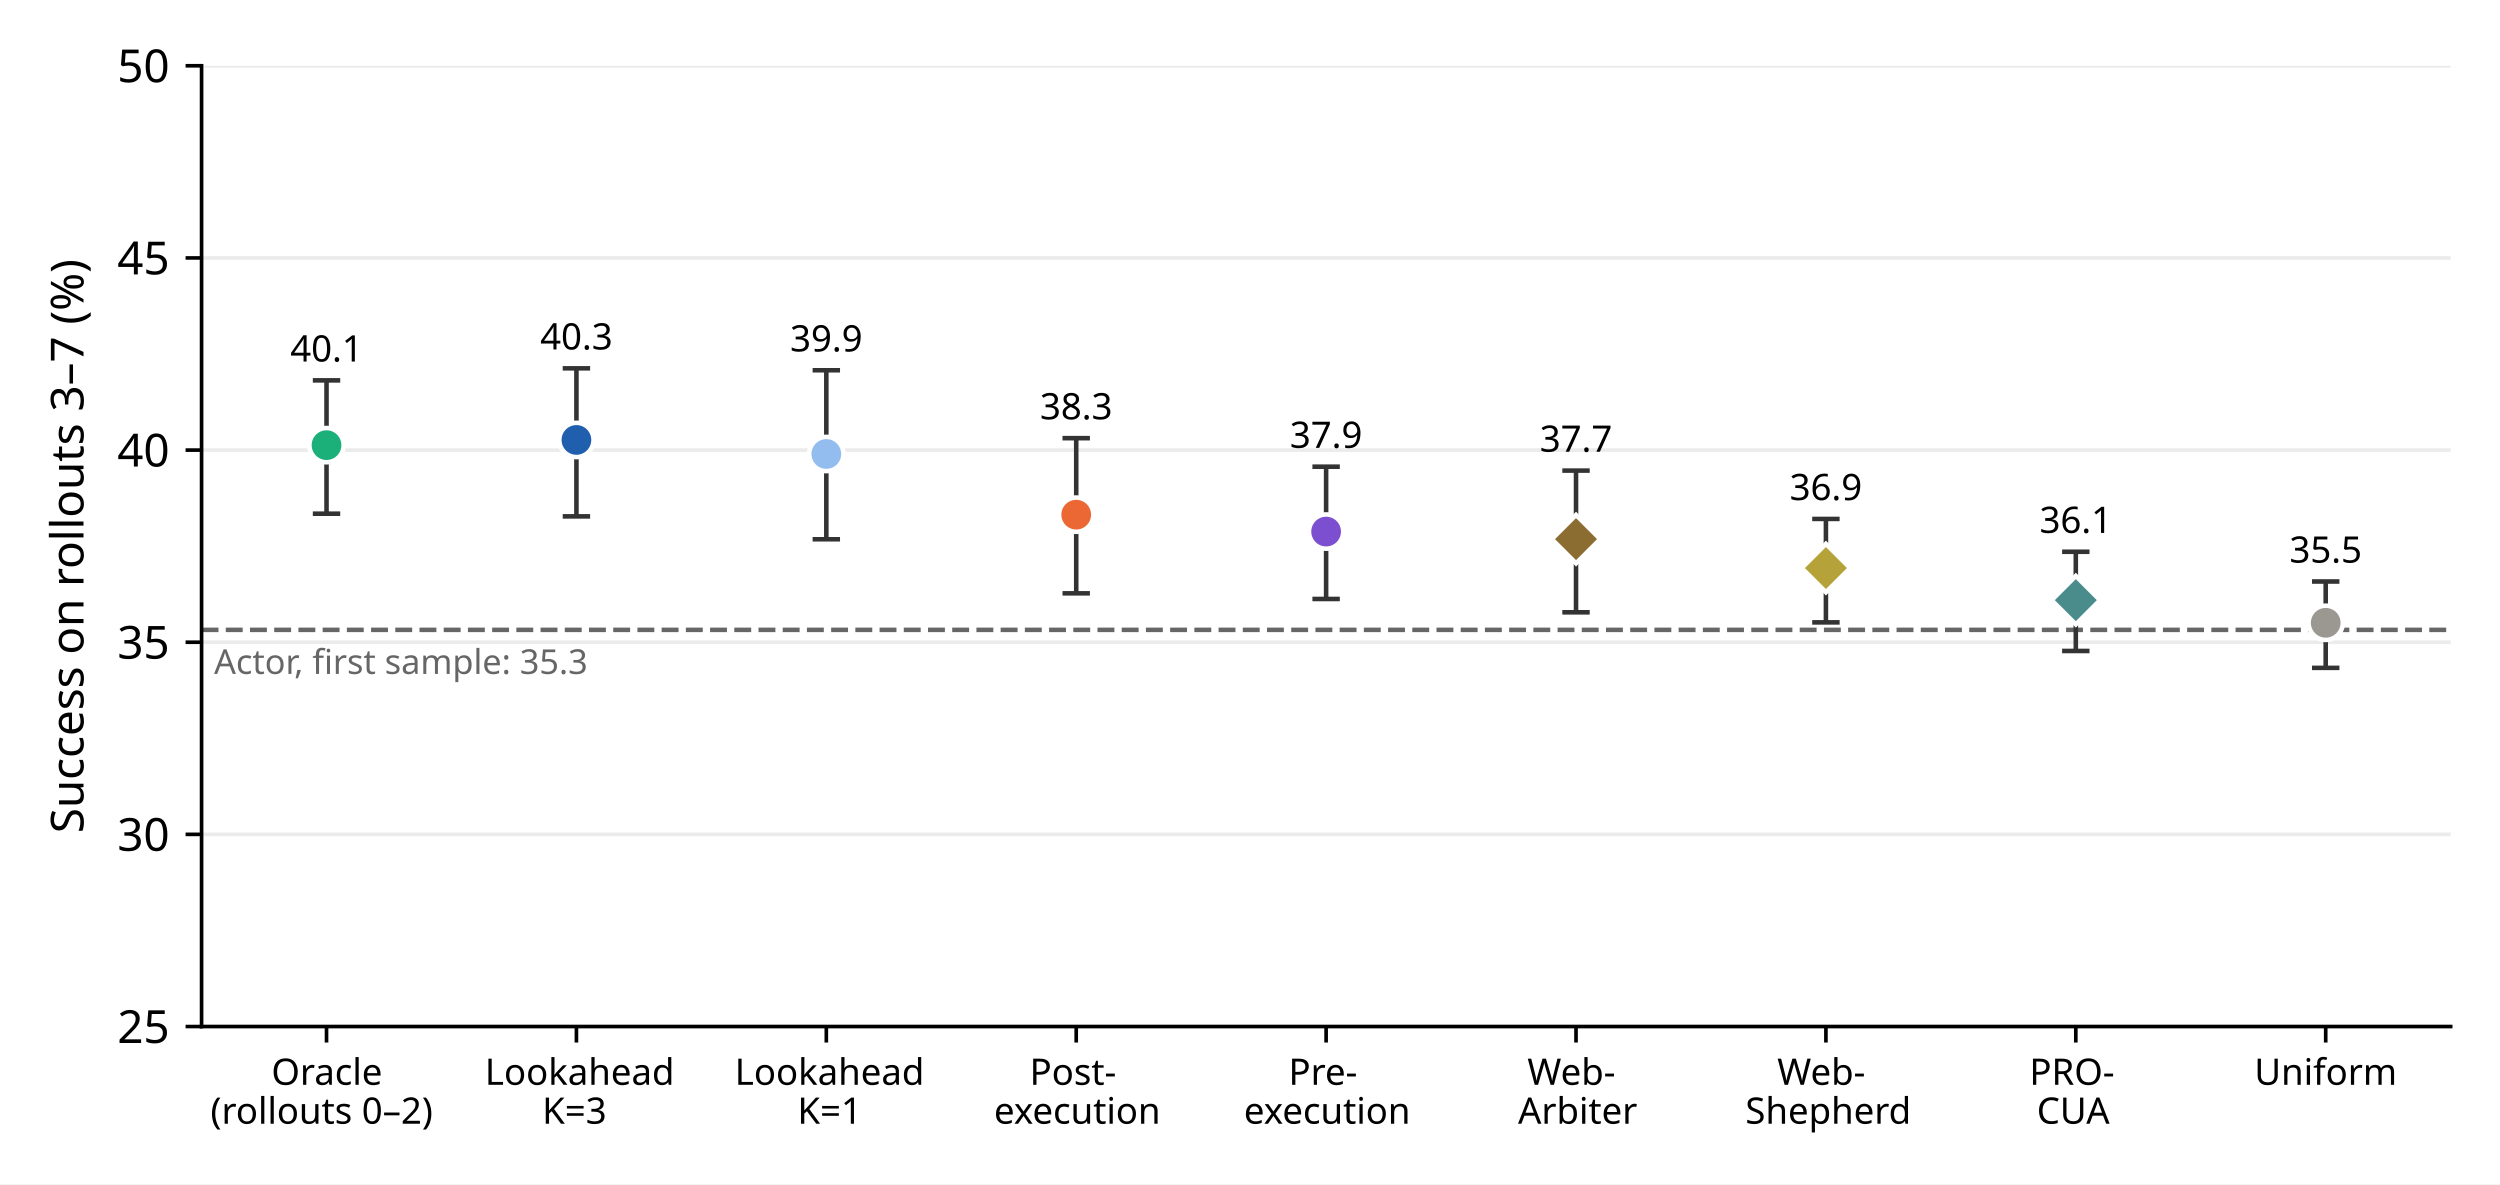
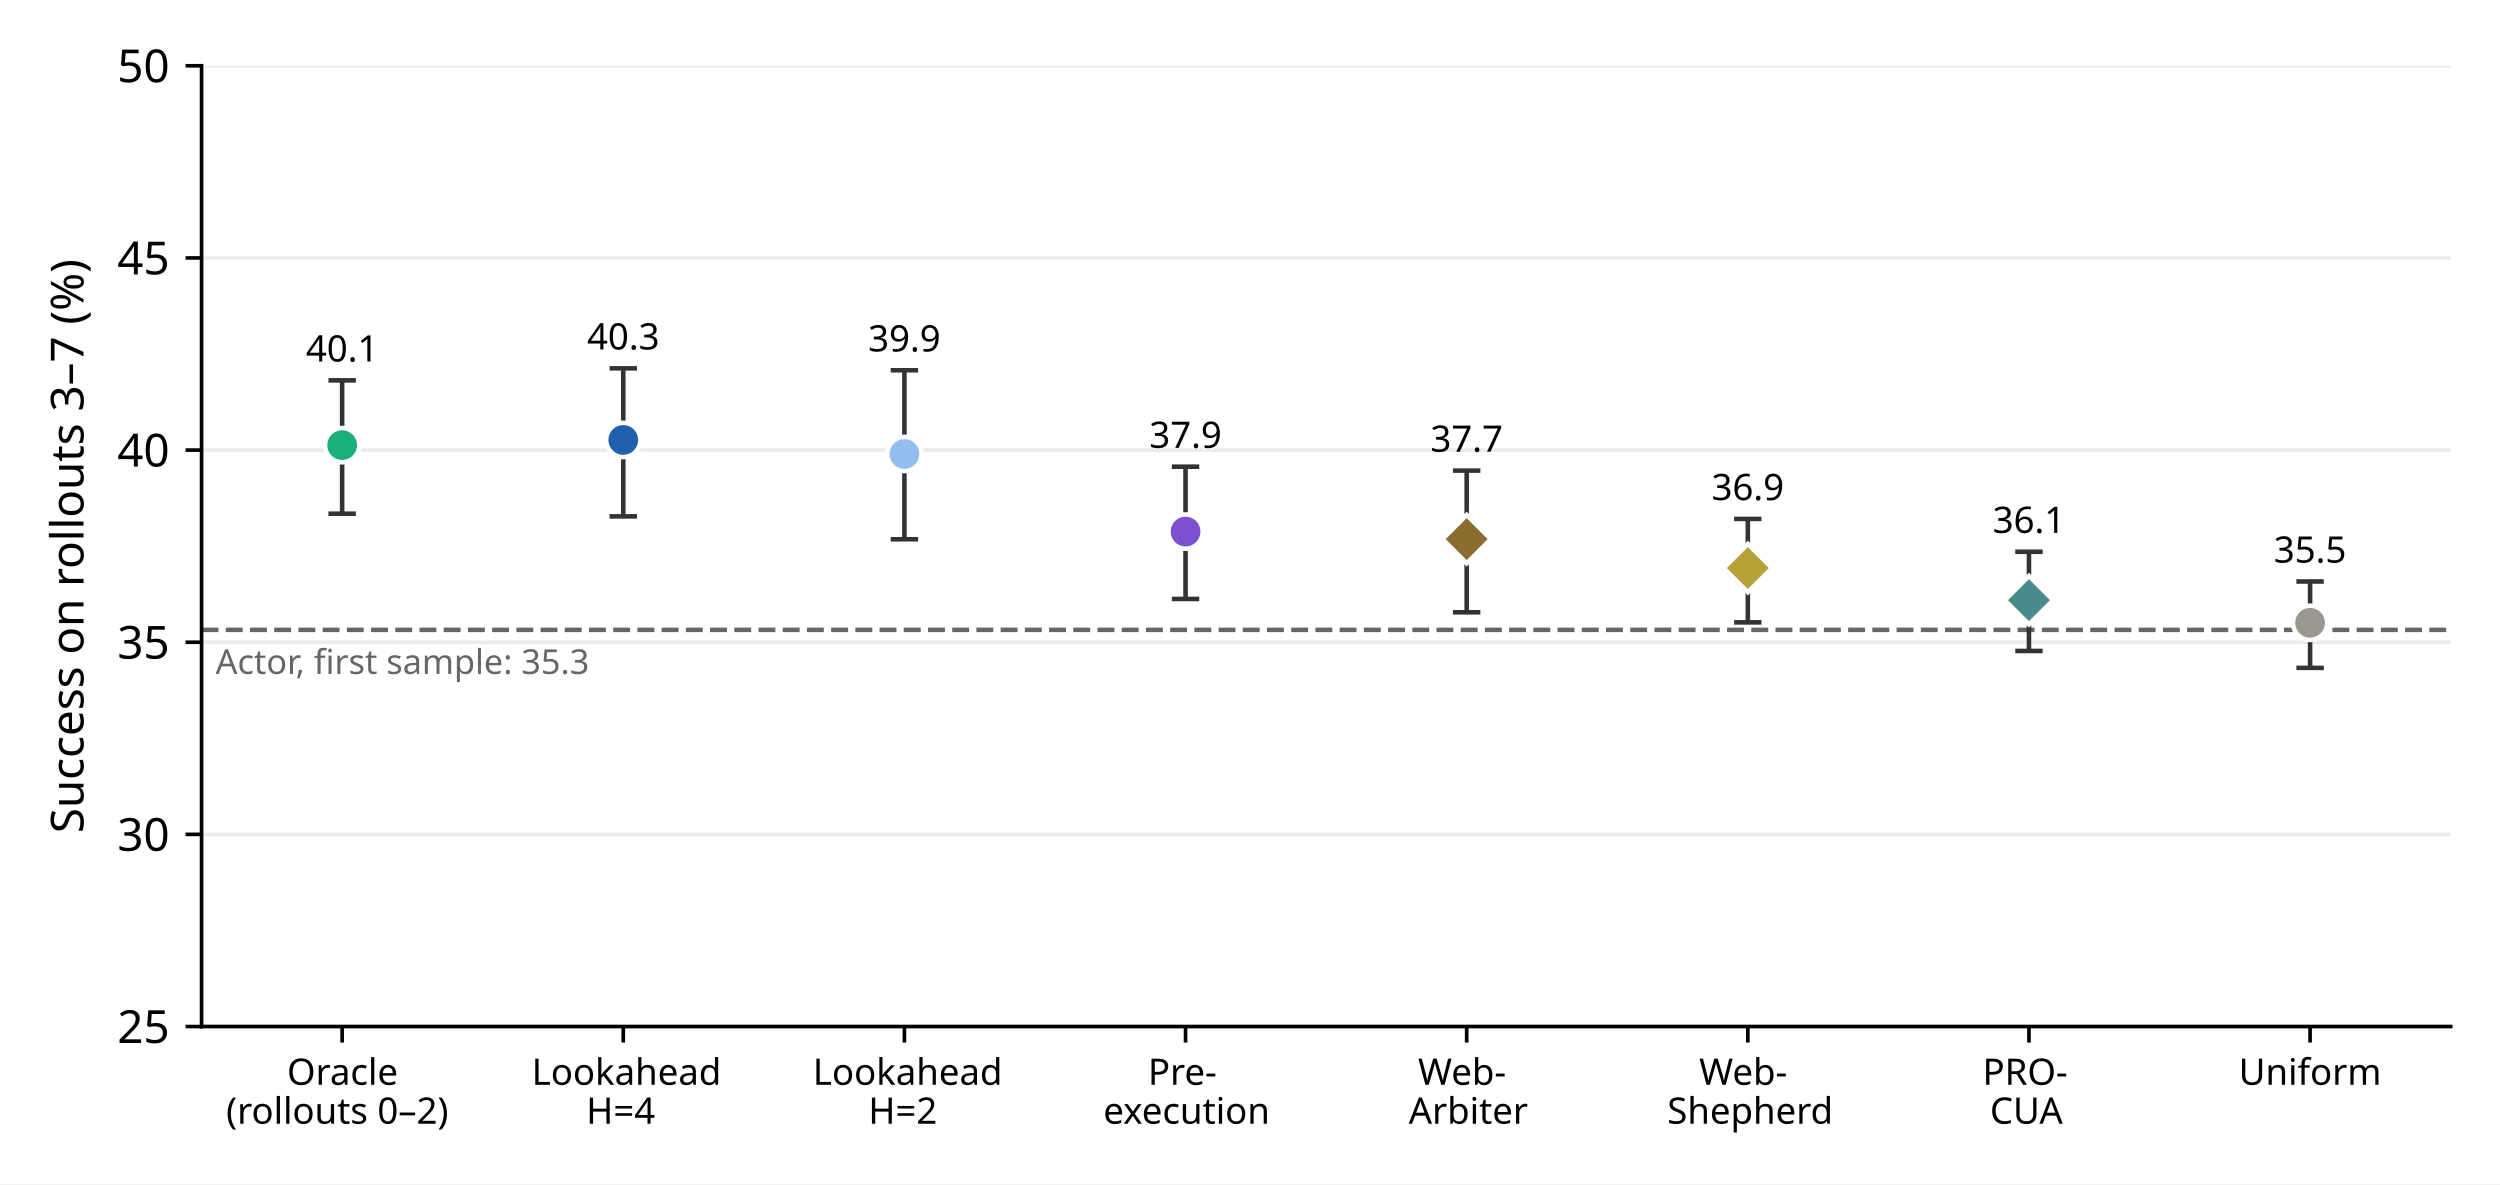
<svg xmlns="http://www.w3.org/2000/svg" xmlns:xlink="http://www.w3.org/1999/xlink" width="547.2pt" height="259.2pt" viewBox="0 0 547.2 259.2" version="1.1">
  <defs>
    <style type="text/css">*{stroke-linejoin: round; stroke-linecap: butt}</style>
  </defs>
  <g id="figure_1">
    <g id="patch_1">
      <path d="M 0 259.2 L 547.2 259.2 L 547.2 0 L 0 0 z " style="fill: #ffffff" />
    </g>
    <g id="axes_1">
      <g id="patch_2">
        <path d="M 44.12 224.687 L 536.4 224.687 L 536.4 14.4 L 44.12 14.4 z " style="fill: #ffffff" />
      </g>
      <g id="line2d_1">
-         <path d="M 44.12 137.866 L 536.4 137.866 " clip-path="url(#p7b0499f9fb)" style="fill: none; stroke-dasharray: 3.7,1.6; stroke-dashoffset: 0; stroke: #666666" />
+         <path d="M 44.12 137.866 L 536.4 137.866 " clip-path="url(#pf7c0b404bc)" style="fill: none; stroke-dasharray: 3.7,1.6; stroke-dashoffset: 0; stroke: #666666" />
      </g>
      <g id="matplotlib.axis_1">
        <g id="xtick_1">
          <g id="line2d_2">
            <defs>
-               <path id="mb00422a758" d="M 0 0 L 0 3.5 " style="stroke: #000000; stroke-width: 0.8" />
+               <path id="m4ef6113546" d="M 0 0 L 0 3.5 " style="stroke: #000000; stroke-width: 0.8" />
            </defs>
            <g>
-               <use xlink:href="#mb00422a758" x="71.469" y="224.687" style="stroke: #000000; stroke-width: 0.8" />
+               <use xlink:href="#m4ef6113546" x="74.888" y="224.687" style="stroke: #000000; stroke-width: 0.8" />
            </g>
          </g>
          <g id="text_1">
-             <text style="font: 8px 'Albert Sans'" transform="translate(59.40139 237.447)">Oracle</text>
-             <text style="font: 8px 'Albert Sans'" transform="translate(46.08451 245.959)">(rollouts 0–2)</text>
+             <text style="font: 8px 'Albert Sans'" transform="translate(62.82 237.447)">Oracle</text>
+             <text style="font: 8px 'Albert Sans'" transform="translate(49.50312 245.959)">(rollouts 0–2)</text>
          </g>
        </g>
        <g id="xtick_2">
          <g id="line2d_3">
            <g>
-               <use xlink:href="#mb00422a758" x="126.167" y="224.687" style="stroke: #000000; stroke-width: 0.8" />
+               <use xlink:href="#m4ef6113546" x="136.423" y="224.687" style="stroke: #000000; stroke-width: 0.8" />
            </g>
          </g>
          <g id="text_2">
-             <text style="font: 8px 'Albert Sans'" transform="translate(106.1229 237.447)">Lookahead</text>
-             <text style="font: 8px 'Albert Sans'" transform="translate(118.6742 245.959)">K=3</text>
+             <text style="font: 8px 'Albert Sans'" transform="translate(116.3787 237.447)">Lookahead</text>
+             <text style="font: 8px 'Albert Sans'" transform="translate(128.3144 245.959)">H=4</text>
          </g>
        </g>
        <g id="xtick_3">
          <g id="line2d_4">
            <g>
-               <use xlink:href="#mb00422a758" x="180.864" y="224.687" style="stroke: #000000; stroke-width: 0.8" />
+               <use xlink:href="#m4ef6113546" x="197.958" y="224.687" style="stroke: #000000; stroke-width: 0.8" />
            </g>
          </g>
          <g id="text_3">
-             <text style="font: 8px 'Albert Sans'" transform="translate(160.8207 237.447)">Lookahead</text>
-             <text style="font: 8px 'Albert Sans'" transform="translate(174.5444 245.959)">K=1</text>
+             <text style="font: 8px 'Albert Sans'" transform="translate(177.9137 237.447)">Lookahead</text>
+             <text style="font: 8px 'Albert Sans'" transform="translate(190.0656 245.959)">H=2</text>
          </g>
        </g>
        <g id="xtick_4">
          <g id="line2d_5">
            <g>
-               <use xlink:href="#mb00422a758" x="235.562" y="224.687" style="stroke: #000000; stroke-width: 0.8" />
+               <use xlink:href="#m4ef6113546" x="259.493" y="224.687" style="stroke: #000000; stroke-width: 0.8" />
            </g>
          </g>
          <g id="text_4">
-             <text style="font: 8px 'Albert Sans'" transform="translate(225.3622 237.447)">Post-</text>
-             <text style="font: 8px 'Albert Sans'" transform="translate(217.5622 245.959)">execution</text>
+             <text style="font: 8px 'Albert Sans'" transform="translate(251.2644 237.447)">Pre-</text>
+             <text style="font: 8px 'Albert Sans'" transform="translate(241.4925 245.959)">execution</text>
          </g>
        </g>
        <g id="xtick_5">
          <g id="line2d_6">
            <g>
-               <use xlink:href="#mb00422a758" x="290.26" y="224.687" style="stroke: #000000; stroke-width: 0.8" />
+               <use xlink:href="#m4ef6113546" x="321.027" y="224.687" style="stroke: #000000; stroke-width: 0.8" />
            </g>
          </g>
          <g id="text_5">
-             <text style="font: 8px 'Albert Sans'" transform="translate(282.0319 237.447)">Pre-</text>
-             <text style="font: 8px 'Albert Sans'" transform="translate(272.26 245.959)">execution</text>
+             <text style="font: 8px 'Albert Sans'" transform="translate(310.38 237.447)">Web-</text>
+             <text style="font: 8px 'Albert Sans'" transform="translate(308.3394 245.959)">Arbiter</text>
          </g>
        </g>
        <g id="xtick_6">
          <g id="line2d_7">
            <g>
-               <use xlink:href="#mb00422a758" x="344.958" y="224.687" style="stroke: #000000; stroke-width: 0.8" />
+               <use xlink:href="#m4ef6113546" x="382.562" y="224.687" style="stroke: #000000; stroke-width: 0.8" />
            </g>
          </g>
          <g id="text_6">
-             <text style="font: 8px 'Albert Sans'" transform="translate(334.3103 237.447)">Web-</text>
-             <text style="font: 8px 'Albert Sans'" transform="translate(332.2697 245.959)">Arbiter</text>
+             <text style="font: 8px 'Albert Sans'" transform="translate(371.915 237.447)">Web-</text>
+             <text style="font: 8px 'Albert Sans'" transform="translate(364.93 245.959)">Shepherd</text>
          </g>
        </g>
        <g id="xtick_7">
          <g id="line2d_8">
            <g>
-               <use xlink:href="#mb00422a758" x="399.656" y="224.687" style="stroke: #000000; stroke-width: 0.8" />
+               <use xlink:href="#m4ef6113546" x="444.098" y="224.687" style="stroke: #000000; stroke-width: 0.8" />
            </g>
          </g>
          <g id="text_7">
-             <text style="font: 8px 'Albert Sans'" transform="translate(389.0081 237.447)">Web-</text>
-             <text style="font: 8px 'Albert Sans'" transform="translate(382.0231 245.959)">Shepherd</text>
+             <text style="font: 8px 'Albert Sans'" transform="translate(433.9419 237.447)">PRO-</text>
+             <text style="font: 8px 'Albert Sans'" transform="translate(435.5612 245.959)">CUA</text>
          </g>
        </g>
        <g id="xtick_8">
          <g id="line2d_9">
            <g>
-               <use xlink:href="#mb00422a758" x="454.353" y="224.687" style="stroke: #000000; stroke-width: 0.8" />
+               <use xlink:href="#m4ef6113546" x="505.632" y="224.687" style="stroke: #000000; stroke-width: 0.8" />
            </g>
          </g>
          <g id="text_8">
-             <text style="font: 8px 'Albert Sans'" transform="translate(444.1977 237.447)">PRO-</text>
-             <text style="font: 8px 'Albert Sans'" transform="translate(445.8171 245.959)">CUA</text>
-           </g>
-         </g>
-         <g id="xtick_9">
-           <g id="line2d_10">
-             <g>
-               <use xlink:href="#mb00422a758" x="509.051" y="224.687" style="stroke: #000000; stroke-width: 0.8" />
-             </g>
-           </g>
-           <g id="text_9">
-             <text style="font: 8px 'Albert Sans'; text-anchor: middle" x="509.051" y="237.447" transform="rotate(-0 509.0511 237.447)">Uniform</text>
+             <text style="font: 8px 'Albert Sans'; text-anchor: middle" x="505.632" y="237.447" transform="rotate(-0 505.6325 237.447)">Uniform</text>
          </g>
        </g>
      </g>
      <g id="matplotlib.axis_2">
        <g id="ytick_1">
+           <g id="line2d_10">
+             <path d="M 44.12 224.687 L 536.4 224.687 " clip-path="url(#pf7c0b404bc)" style="fill: none; stroke: #b0b0b0; stroke-opacity: 0.25; stroke-width: 0.8; stroke-linecap: square" />
+           </g>
          <g id="line2d_11">
-             <path d="M 44.12 224.687 L 536.4 224.687 " clip-path="url(#p7b0499f9fb)" style="fill: none; stroke: #b0b0b0; stroke-opacity: 0.25; stroke-width: 0.8; stroke-linecap: square" />
-           </g>
+             <defs>
+               <path id="me0adac19ae" d="M 0 0 L -3.5 0 " style="stroke: #000000; stroke-width: 0.8" />
+             </defs>
+             <g>
+               <use xlink:href="#me0adac19ae" x="44.12" y="224.687" style="stroke: #000000; stroke-width: 0.8" />
+             </g>
+           </g>
+           <g id="text_9">
+             <text style="font: 10px 'Albert Sans'; text-anchor: end" x="37.12" y="228.287" transform="rotate(-0 37.12 228.287)">25</text>
+           </g>
+         </g>
+         <g id="ytick_2">
          <g id="line2d_12">
-             <defs>
-               <path id="mc489b8d3b2" d="M 0 0 L -3.5 0 " style="stroke: #000000; stroke-width: 0.8" />
-             </defs>
-             <g>
-               <use xlink:href="#mc489b8d3b2" x="44.12" y="224.687" style="stroke: #000000; stroke-width: 0.8" />
+             <path d="M 44.12 182.63 L 536.4 182.63 " clip-path="url(#pf7c0b404bc)" style="fill: none; stroke: #b0b0b0; stroke-opacity: 0.25; stroke-width: 0.8; stroke-linecap: square" />
+           </g>
+           <g id="line2d_13">
+             <g>
+               <use xlink:href="#me0adac19ae" x="44.12" y="182.63" style="stroke: #000000; stroke-width: 0.8" />
            </g>
          </g>
          <g id="text_10">
-             <text style="font: 10px 'Albert Sans'; text-anchor: end" x="37.12" y="228.287" transform="rotate(-0 37.12 228.287)">25</text>
-           </g>
-         </g>
-         <g id="ytick_2">
-           <g id="line2d_13">
-             <path d="M 44.12 182.63 L 536.4 182.63 " clip-path="url(#p7b0499f9fb)" style="fill: none; stroke: #b0b0b0; stroke-opacity: 0.25; stroke-width: 0.8; stroke-linecap: square" />
-           </g>
+             <text style="font: 10px 'Albert Sans'; text-anchor: end" x="37.12" y="186.23" transform="rotate(-0 37.12 186.2296)">30</text>
+           </g>
+         </g>
+         <g id="ytick_3">
          <g id="line2d_14">
-             <g>
-               <use xlink:href="#mc489b8d3b2" x="44.12" y="182.63" style="stroke: #000000; stroke-width: 0.8" />
+             <path d="M 44.12 140.572 L 536.4 140.572 " clip-path="url(#pf7c0b404bc)" style="fill: none; stroke: #b0b0b0; stroke-opacity: 0.25; stroke-width: 0.8; stroke-linecap: square" />
+           </g>
+           <g id="line2d_15">
+             <g>
+               <use xlink:href="#me0adac19ae" x="44.12" y="140.572" style="stroke: #000000; stroke-width: 0.8" />
            </g>
          </g>
          <g id="text_11">
-             <text style="font: 10px 'Albert Sans'; text-anchor: end" x="37.12" y="186.23" transform="rotate(-0 37.12 186.2296)">30</text>
-           </g>
-         </g>
-         <g id="ytick_3">
-           <g id="line2d_15">
-             <path d="M 44.12 140.572 L 536.4 140.572 " clip-path="url(#p7b0499f9fb)" style="fill: none; stroke: #b0b0b0; stroke-opacity: 0.25; stroke-width: 0.8; stroke-linecap: square" />
-           </g>
+             <text style="font: 10px 'Albert Sans'; text-anchor: end" x="37.12" y="144.172" transform="rotate(-0 37.12 144.1722)">35</text>
+           </g>
+         </g>
+         <g id="ytick_4">
          <g id="line2d_16">
-             <g>
-               <use xlink:href="#mc489b8d3b2" x="44.12" y="140.572" style="stroke: #000000; stroke-width: 0.8" />
+             <path d="M 44.12 98.515 L 536.4 98.515 " clip-path="url(#pf7c0b404bc)" style="fill: none; stroke: #b0b0b0; stroke-opacity: 0.25; stroke-width: 0.8; stroke-linecap: square" />
+           </g>
+           <g id="line2d_17">
+             <g>
+               <use xlink:href="#me0adac19ae" x="44.12" y="98.515" style="stroke: #000000; stroke-width: 0.8" />
            </g>
          </g>
          <g id="text_12">
-             <text style="font: 10px 'Albert Sans'; text-anchor: end" x="37.12" y="144.172" transform="rotate(-0 37.12 144.1722)">35</text>
-           </g>
-         </g>
-         <g id="ytick_4">
-           <g id="line2d_17">
-             <path d="M 44.12 98.515 L 536.4 98.515 " clip-path="url(#p7b0499f9fb)" style="fill: none; stroke: #b0b0b0; stroke-opacity: 0.25; stroke-width: 0.8; stroke-linecap: square" />
-           </g>
+             <text style="font: 10px 'Albert Sans'; text-anchor: end" x="37.12" y="102.115" transform="rotate(-0 37.12 102.1148)">40</text>
+           </g>
+         </g>
+         <g id="ytick_5">
          <g id="line2d_18">
-             <g>
-               <use xlink:href="#mc489b8d3b2" x="44.12" y="98.515" style="stroke: #000000; stroke-width: 0.8" />
+             <path d="M 44.12 56.457 L 536.4 56.457 " clip-path="url(#pf7c0b404bc)" style="fill: none; stroke: #b0b0b0; stroke-opacity: 0.25; stroke-width: 0.8; stroke-linecap: square" />
+           </g>
+           <g id="line2d_19">
+             <g>
+               <use xlink:href="#me0adac19ae" x="44.12" y="56.457" style="stroke: #000000; stroke-width: 0.8" />
            </g>
          </g>
          <g id="text_13">
-             <text style="font: 10px 'Albert Sans'; text-anchor: end" x="37.12" y="102.115" transform="rotate(-0 37.12 102.1148)">40</text>
-           </g>
-         </g>
-         <g id="ytick_5">
-           <g id="line2d_19">
-             <path d="M 44.12 56.457 L 536.4 56.457 " clip-path="url(#p7b0499f9fb)" style="fill: none; stroke: #b0b0b0; stroke-opacity: 0.25; stroke-width: 0.8; stroke-linecap: square" />
-           </g>
+             <text style="font: 10px 'Albert Sans'; text-anchor: end" x="37.12" y="60.057" transform="rotate(-0 37.12 60.0574)">45</text>
+           </g>
+         </g>
+         <g id="ytick_6">
          <g id="line2d_20">
-             <g>
-               <use xlink:href="#mc489b8d3b2" x="44.12" y="56.457" style="stroke: #000000; stroke-width: 0.8" />
+             <path d="M 44.12 14.4 L 536.4 14.4 " clip-path="url(#pf7c0b404bc)" style="fill: none; stroke: #b0b0b0; stroke-opacity: 0.25; stroke-width: 0.8; stroke-linecap: square" />
+           </g>
+           <g id="line2d_21">
+             <g>
+               <use xlink:href="#me0adac19ae" x="44.12" y="14.4" style="stroke: #000000; stroke-width: 0.8" />
            </g>
          </g>
          <g id="text_14">
-             <text style="font: 10px 'Albert Sans'; text-anchor: end" x="37.12" y="60.057" transform="rotate(-0 37.12 60.0574)">45</text>
-           </g>
-         </g>
-         <g id="ytick_6">
-           <g id="line2d_21">
-             <path d="M 44.12 14.4 L 536.4 14.4 " clip-path="url(#p7b0499f9fb)" style="fill: none; stroke: #b0b0b0; stroke-opacity: 0.25; stroke-width: 0.8; stroke-linecap: square" />
-           </g>
-           <g id="line2d_22">
-             <g>
-               <use xlink:href="#mc489b8d3b2" x="44.12" y="14.4" style="stroke: #000000; stroke-width: 0.8" />
-             </g>
-           </g>
-           <g id="text_15">
            <text style="font: 10px 'Albert Sans'; text-anchor: end" x="37.12" y="18" transform="rotate(-0 37.12 18)">50</text>
          </g>
        </g>
-         <g id="text_16">
+         <g id="text_15">
          <text style="font: 10px 'Albert Sans'; text-anchor: middle" x="18.279" y="119.543" transform="rotate(-90 18.27938 119.5435)">Success on rollouts 3–7 (%)</text>
        </g>
      </g>
      <g id="patch_3">
        <path d="M 44.12 224.687 L 44.12 14.4 " style="fill: none; stroke: #000000; stroke-width: 0.8; stroke-linejoin: miter; stroke-linecap: square" />
      </g>
      <g id="patch_4">
        <path d="M 44.12 224.687 L 536.4 224.687 " style="fill: none; stroke: #000000; stroke-width: 0.8; stroke-linejoin: miter; stroke-linecap: square" />
      </g>
+       <g id="text_16">
+         <text style="fill: #666666; font: 7.5px 'Albert Sans'; text-anchor: start" x="47.197" y="147.509" transform="rotate(-0 47.19675 147.5088)">Actor, first sample: 35.3</text>
+       </g>
+       <g id="LineCollection_1">
+         <path d="M 74.888 112.436 L 74.888 83.255 " clip-path="url(#pf7c0b404bc)" style="fill: none; stroke: #333333" />
+       </g>
+       <g id="line2d_22">
+         <defs>
+           <path id="m2c948801a7" d="M 3 0 L -3 -0 " style="stroke: #333333" />
+         </defs>
+         <g clip-path="url(#pf7c0b404bc)">
+           <use xlink:href="#m2c948801a7" x="74.888" y="112.436" style="fill: #333333; stroke: #333333" />
+         </g>
+       </g>
+       <g id="line2d_23">
+         <g clip-path="url(#pf7c0b404bc)">
+           <use xlink:href="#m2c948801a7" x="74.888" y="83.255" style="fill: #333333; stroke: #333333" />
+         </g>
+       </g>
      <g id="text_17">
-         <text style="fill: #666666; font: 7.5px 'Albert Sans'; text-anchor: start" x="46.855" y="147.509" transform="rotate(-0 46.85489 147.5088)">Actor, first sample: 35.3</text>
-       </g>
-       <g id="LineCollection_1">
-         <path d="M 71.469 112.436 L 71.469 83.255 " clip-path="url(#p7b0499f9fb)" style="fill: none; stroke: #333333" />
-       </g>
-       <g id="line2d_23">
-         <defs>
-           <path id="md379f43038" d="M 3 0 L -3 -0 " style="stroke: #333333" />
-         </defs>
-         <g clip-path="url(#p7b0499f9fb)">
-           <use xlink:href="#md379f43038" x="71.469" y="112.436" style="fill: #333333; stroke: #333333" />
-         </g>
+         <text style="font: 8px 'Albert Sans'; text-anchor: middle" x="74.888" y="79.132" transform="rotate(-0 74.8875 79.13192)">40.1</text>
+       </g>
+       <g id="LineCollection_2">
+         <path d="M 136.423 113.025 L 136.423 80.621 " clip-path="url(#pf7c0b404bc)" style="fill: none; stroke: #333333" />
      </g>
      <g id="line2d_24">
-         <g clip-path="url(#p7b0499f9fb)">
-           <use xlink:href="#md379f43038" x="71.469" y="83.255" style="fill: #333333; stroke: #333333" />
+         <g clip-path="url(#pf7c0b404bc)">
+           <use xlink:href="#m2c948801a7" x="136.423" y="113.025" style="fill: #333333; stroke: #333333" />
+         </g>
+       </g>
+       <g id="line2d_25">
+         <g clip-path="url(#pf7c0b404bc)">
+           <use xlink:href="#m2c948801a7" x="136.423" y="80.621" style="fill: #333333; stroke: #333333" />
        </g>
      </g>
      <g id="text_18">
-         <text style="font: 8px 'Albert Sans'; text-anchor: middle" x="71.469" y="79.132" transform="rotate(-0 71.46889 79.13192)">40.1</text>
-       </g>
-       <g id="LineCollection_2">
-         <path d="M 126.167 113.025 L 126.167 80.621 " clip-path="url(#p7b0499f9fb)" style="fill: none; stroke: #333333" />
-       </g>
-       <g id="line2d_25">
-         <g clip-path="url(#p7b0499f9fb)">
-           <use xlink:href="#md379f43038" x="126.167" y="113.025" style="fill: #333333; stroke: #333333" />
-         </g>
+         <text style="font: 8px 'Albert Sans'; text-anchor: middle" x="136.423" y="76.497" transform="rotate(-0 136.4225 76.4973)">40.3</text>
+       </g>
+       <g id="LineCollection_3">
+         <path d="M 197.958 118.034 L 197.958 81.047 " clip-path="url(#pf7c0b404bc)" style="fill: none; stroke: #333333" />
      </g>
      <g id="line2d_26">
-         <g clip-path="url(#p7b0499f9fb)">
-           <use xlink:href="#md379f43038" x="126.167" y="80.621" style="fill: #333333; stroke: #333333" />
+         <g clip-path="url(#pf7c0b404bc)">
+           <use xlink:href="#m2c948801a7" x="197.958" y="118.034" style="fill: #333333; stroke: #333333" />
+         </g>
+       </g>
+       <g id="line2d_27">
+         <g clip-path="url(#pf7c0b404bc)">
+           <use xlink:href="#m2c948801a7" x="197.958" y="81.047" style="fill: #333333; stroke: #333333" />
        </g>
      </g>
      <g id="text_19">
-         <text style="font: 8px 'Albert Sans'; text-anchor: middle" x="126.167" y="76.497" transform="rotate(-0 126.1667 76.4973)">40.3</text>
-       </g>
-       <g id="LineCollection_3">
-         <path d="M 180.864 118.034 L 180.864 81.047 " clip-path="url(#p7b0499f9fb)" style="fill: none; stroke: #333333" />
-       </g>
-       <g id="line2d_27">
-         <g clip-path="url(#p7b0499f9fb)">
-           <use xlink:href="#md379f43038" x="180.864" y="118.034" style="fill: #333333; stroke: #333333" />
-         </g>
+         <text style="font: 8px 'Albert Sans'; text-anchor: middle" x="197.958" y="76.923" transform="rotate(-0 197.9575 76.92313)">39.9</text>
+       </g>
+       <g id="LineCollection_4">
+         <path d="M 259.493 131.1 L 259.493 102.148 " clip-path="url(#pf7c0b404bc)" style="fill: none; stroke: #333333" />
      </g>
      <g id="line2d_28">
-         <g clip-path="url(#p7b0499f9fb)">
-           <use xlink:href="#md379f43038" x="180.864" y="81.047" style="fill: #333333; stroke: #333333" />
+         <g clip-path="url(#pf7c0b404bc)">
+           <use xlink:href="#m2c948801a7" x="259.493" y="131.1" style="fill: #333333; stroke: #333333" />
+         </g>
+       </g>
+       <g id="line2d_29">
+         <g clip-path="url(#pf7c0b404bc)">
+           <use xlink:href="#m2c948801a7" x="259.493" y="102.148" style="fill: #333333; stroke: #333333" />
        </g>
      </g>
      <g id="text_20">
-         <text style="font: 8px 'Albert Sans'; text-anchor: middle" x="180.864" y="76.923" transform="rotate(-0 180.8644 76.92313)">39.9</text>
-       </g>
-       <g id="LineCollection_4">
-         <path d="M 235.562 129.871 L 235.562 95.907 " clip-path="url(#p7b0499f9fb)" style="fill: none; stroke: #333333" />
-       </g>
-       <g id="line2d_29">
-         <g clip-path="url(#p7b0499f9fb)">
-           <use xlink:href="#md379f43038" x="235.562" y="129.871" style="fill: #333333; stroke: #333333" />
-         </g>
+         <text style="font: 8px 'Albert Sans'; text-anchor: middle" x="259.493" y="98.025" transform="rotate(-0 259.4925 98.02481)">37.9</text>
+       </g>
+       <g id="LineCollection_5">
+         <path d="M 321.027 134.017 L 321.027 103.002 " clip-path="url(#pf7c0b404bc)" style="fill: none; stroke: #333333" />
      </g>
      <g id="line2d_30">
-         <g clip-path="url(#p7b0499f9fb)">
-           <use xlink:href="#md379f43038" x="235.562" y="95.907" style="fill: #333333; stroke: #333333" />
+         <g clip-path="url(#pf7c0b404bc)">
+           <use xlink:href="#m2c948801a7" x="321.027" y="134.017" style="fill: #333333; stroke: #333333" />
+         </g>
+       </g>
+       <g id="line2d_31">
+         <g clip-path="url(#pf7c0b404bc)">
+           <use xlink:href="#m2c948801a7" x="321.027" y="103.002" style="fill: #333333; stroke: #333333" />
        </g>
      </g>
      <g id="text_21">
-         <text style="font: 8px 'Albert Sans'; text-anchor: middle" x="235.562" y="91.783" transform="rotate(-0 235.5622 91.78333)">38.3</text>
-       </g>
-       <g id="LineCollection_5">
-         <path d="M 290.26 131.1 L 290.26 102.148 " clip-path="url(#p7b0499f9fb)" style="fill: none; stroke: #333333" />
-       </g>
-       <g id="line2d_31">
-         <g clip-path="url(#p7b0499f9fb)">
-           <use xlink:href="#md379f43038" x="290.26" y="131.1" style="fill: #333333; stroke: #333333" />
-         </g>
+         <text style="font: 8px 'Albert Sans'; text-anchor: middle" x="321.027" y="98.878" transform="rotate(-0 321.0275 98.87809)">37.7</text>
+       </g>
+       <g id="LineCollection_6">
+         <path d="M 382.562 136.225 L 382.562 113.587 " clip-path="url(#pf7c0b404bc)" style="fill: none; stroke: #333333" />
      </g>
      <g id="line2d_32">
-         <g clip-path="url(#p7b0499f9fb)">
-           <use xlink:href="#md379f43038" x="290.26" y="102.148" style="fill: #333333; stroke: #333333" />
+         <g clip-path="url(#pf7c0b404bc)">
+           <use xlink:href="#m2c948801a7" x="382.562" y="136.225" style="fill: #333333; stroke: #333333" />
+         </g>
+       </g>
+       <g id="line2d_33">
+         <g clip-path="url(#pf7c0b404bc)">
+           <use xlink:href="#m2c948801a7" x="382.562" y="113.587" style="fill: #333333; stroke: #333333" />
        </g>
      </g>
      <g id="text_22">
-         <text style="font: 8px 'Albert Sans'; text-anchor: middle" x="290.26" y="98.025" transform="rotate(-0 290.26 98.02481)">37.9</text>
-       </g>
-       <g id="LineCollection_6">
-         <path d="M 344.958 134.017 L 344.958 103.002 " clip-path="url(#p7b0499f9fb)" style="fill: none; stroke: #333333" />
-       </g>
-       <g id="line2d_33">
-         <g clip-path="url(#p7b0499f9fb)">
-           <use xlink:href="#md379f43038" x="344.958" y="134.017" style="fill: #333333; stroke: #333333" />
-         </g>
+         <text style="font: 8px 'Albert Sans'; text-anchor: middle" x="382.562" y="109.463" transform="rotate(-0 382.5625 109.4634)">36.9</text>
+       </g>
+       <g id="LineCollection_7">
+         <path d="M 444.098 142.486 L 444.098 120.768 " clip-path="url(#pf7c0b404bc)" style="fill: none; stroke: #333333" />
      </g>
      <g id="line2d_34">
-         <g clip-path="url(#p7b0499f9fb)">
-           <use xlink:href="#md379f43038" x="344.958" y="103.002" style="fill: #333333; stroke: #333333" />
+         <g clip-path="url(#pf7c0b404bc)">
+           <use xlink:href="#m2c948801a7" x="444.098" y="142.486" style="fill: #333333; stroke: #333333" />
+         </g>
+       </g>
+       <g id="line2d_35">
+         <g clip-path="url(#pf7c0b404bc)">
+           <use xlink:href="#m2c948801a7" x="444.098" y="120.768" style="fill: #333333; stroke: #333333" />
        </g>
      </g>
      <g id="text_23">
-         <text style="font: 8px 'Albert Sans'; text-anchor: middle" x="344.958" y="98.878" transform="rotate(-0 344.9578 98.87809)">37.7</text>
-       </g>
-       <g id="LineCollection_7">
-         <path d="M 399.656 136.225 L 399.656 113.587 " clip-path="url(#p7b0499f9fb)" style="fill: none; stroke: #333333" />
-       </g>
-       <g id="line2d_35">
-         <g clip-path="url(#p7b0499f9fb)">
-           <use xlink:href="#md379f43038" x="399.656" y="136.225" style="fill: #333333; stroke: #333333" />
-         </g>
+         <text style="font: 8px 'Albert Sans'; text-anchor: middle" x="444.098" y="116.645" transform="rotate(-0 444.0975 116.645)">36.1</text>
+       </g>
+       <g id="LineCollection_8">
+         <path d="M 505.632 146.185 L 505.632 127.277 " clip-path="url(#pf7c0b404bc)" style="fill: none; stroke: #333333" />
      </g>
      <g id="line2d_36">
-         <g clip-path="url(#p7b0499f9fb)">
-           <use xlink:href="#md379f43038" x="399.656" y="113.587" style="fill: #333333; stroke: #333333" />
+         <g clip-path="url(#pf7c0b404bc)">
+           <use xlink:href="#m2c948801a7" x="505.632" y="146.185" style="fill: #333333; stroke: #333333" />
+         </g>
+       </g>
+       <g id="line2d_37">
+         <g clip-path="url(#pf7c0b404bc)">
+           <use xlink:href="#m2c948801a7" x="505.632" y="127.277" style="fill: #333333; stroke: #333333" />
        </g>
      </g>
      <g id="text_24">
-         <text style="font: 8px 'Albert Sans'; text-anchor: middle" x="399.656" y="109.463" transform="rotate(-0 399.6556 109.4634)">36.9</text>
-       </g>
-       <g id="LineCollection_8">
-         <path d="M 454.353 142.486 L 454.353 120.768 " clip-path="url(#p7b0499f9fb)" style="fill: none; stroke: #333333" />
-       </g>
-       <g id="line2d_37">
-         <g clip-path="url(#p7b0499f9fb)">
-           <use xlink:href="#md379f43038" x="454.353" y="142.486" style="fill: #333333; stroke: #333333" />
-         </g>
+         <text style="font: 8px 'Albert Sans'; text-anchor: middle" x="505.632" y="123.153" transform="rotate(-0 505.6325 123.1533)">35.5</text>
      </g>
      <g id="line2d_38">
-         <g clip-path="url(#p7b0499f9fb)">
-           <use xlink:href="#md379f43038" x="454.353" y="120.768" style="fill: #333333; stroke: #333333" />
-         </g>
-       </g>
-       <g id="text_25">
-         <text style="font: 8px 'Albert Sans'; text-anchor: middle" x="454.353" y="116.645" transform="rotate(-0 454.3533 116.645)">36.1</text>
-       </g>
-       <g id="LineCollection_9">
-         <path d="M 509.051 146.185 L 509.051 127.277 " clip-path="url(#p7b0499f9fb)" style="fill: none; stroke: #333333" />
+         <defs>
+           <path id="m188b353794" d="M 0 3.75 C 0.995 3.75 1.948 3.355 2.652 2.652 C 3.355 1.948 3.75 0.995 3.75 0 C 3.75 -0.995 3.355 -1.948 2.652 -2.652 C 1.948 -3.355 0.995 -3.75 0 -3.75 C -0.995 -3.75 -1.948 -3.355 -2.652 -2.652 C -3.355 -1.948 -3.75 -0.995 -3.75 0 C -3.75 0.995 -3.355 1.948 -2.652 2.652 C -1.948 3.355 -0.995 3.75 0 3.75 z " style="stroke: #ffffff" />
+         </defs>
+         <g clip-path="url(#pf7c0b404bc)">
+           <use xlink:href="#m188b353794" x="74.888" y="97.432" style="fill: #1baf7a; stroke: #ffffff" />
+         </g>
      </g>
      <g id="line2d_39">
-         <g clip-path="url(#p7b0499f9fb)">
-           <use xlink:href="#md379f43038" x="509.051" y="146.185" style="fill: #333333; stroke: #333333" />
+         <defs>
+           <path id="me2fa55080a" d="M 0 3.75 C 0.995 3.75 1.948 3.355 2.652 2.652 C 3.355 1.948 3.75 0.995 3.75 0 C 3.75 -0.995 3.355 -1.948 2.652 -2.652 C 1.948 -3.355 0.995 -3.75 0 -3.75 C -0.995 -3.75 -1.948 -3.355 -2.652 -2.652 C -3.355 -1.948 -3.75 -0.995 -3.75 0 C -3.75 0.995 -3.355 1.948 -2.652 2.652 C -1.948 3.355 -0.995 3.75 0 3.75 z " style="stroke: #ffffff" />
+         </defs>
+         <g clip-path="url(#pf7c0b404bc)">
+           <use xlink:href="#me2fa55080a" x="136.423" y="96.294" style="fill: #1f5fae; stroke: #ffffff" />
        </g>
      </g>
      <g id="line2d_40">
-         <g clip-path="url(#p7b0499f9fb)">
-           <use xlink:href="#md379f43038" x="509.051" y="127.277" style="fill: #333333; stroke: #333333" />
-         </g>
-       </g>
-       <g id="text_26">
-         <text style="font: 8px 'Albert Sans'; text-anchor: middle" x="509.051" y="123.153" transform="rotate(-0 509.0511 123.1533)">35.5</text>
+         <defs>
+           <path id="m12b652bac1" d="M 0 3.75 C 0.995 3.75 1.948 3.355 2.652 2.652 C 3.355 1.948 3.75 0.995 3.75 0 C 3.75 -0.995 3.355 -1.948 2.652 -2.652 C 1.948 -3.355 0.995 -3.75 0 -3.75 C -0.995 -3.75 -1.948 -3.355 -2.652 -2.652 C -3.355 -1.948 -3.75 -0.995 -3.75 0 C -3.75 0.995 -3.355 1.948 -2.652 2.652 C -1.948 3.355 -0.995 3.75 0 3.75 z " style="stroke: #ffffff" />
+         </defs>
+         <g clip-path="url(#pf7c0b404bc)">
+           <use xlink:href="#m12b652bac1" x="197.958" y="99.368" style="fill: #93bdef; stroke: #ffffff" />
+         </g>
      </g>
      <g id="line2d_41">
        <defs>
-           <path id="m8f91f89af1" d="M 0 3.75 C 0.995 3.75 1.948 3.355 2.652 2.652 C 3.355 1.948 3.75 0.995 3.75 0 C 3.75 -0.995 3.355 -1.948 2.652 -2.652 C 1.948 -3.355 0.995 -3.75 0 -3.75 C -0.995 -3.75 -1.948 -3.355 -2.652 -2.652 C -3.355 -1.948 -3.75 -0.995 -3.75 0 C -3.75 0.995 -3.355 1.948 -2.652 2.652 C -1.948 3.355 -0.995 3.75 0 3.75 z " style="stroke: #ffffff" />
-         </defs>
-         <g clip-path="url(#p7b0499f9fb)">
-           <use xlink:href="#m8f91f89af1" x="71.469" y="97.432" style="fill: #1baf7a; stroke: #ffffff" />
+           <path id="m348911f814" d="M 0 3.75 C 0.995 3.75 1.948 3.355 2.652 2.652 C 3.355 1.948 3.75 0.995 3.75 0 C 3.75 -0.995 3.355 -1.948 2.652 -2.652 C 1.948 -3.355 0.995 -3.75 0 -3.75 C -0.995 -3.75 -1.948 -3.355 -2.652 -2.652 C -3.355 -1.948 -3.75 -0.995 -3.75 0 C -3.75 0.995 -3.355 1.948 -2.652 2.652 C -1.948 3.355 -0.995 3.75 0 3.75 z " style="stroke: #ffffff" />
+         </defs>
+         <g clip-path="url(#pf7c0b404bc)">
+           <use xlink:href="#m348911f814" x="259.493" y="116.351" style="fill: #7b4fd0; stroke: #ffffff" />
        </g>
      </g>
      <g id="line2d_42">
        <defs>
-           <path id="mcf4f1c9670" d="M 0 3.75 C 0.995 3.75 1.948 3.355 2.652 2.652 C 3.355 1.948 3.75 0.995 3.75 0 C 3.75 -0.995 3.355 -1.948 2.652 -2.652 C 1.948 -3.355 0.995 -3.75 0 -3.75 C -0.995 -3.75 -1.948 -3.355 -2.652 -2.652 C -3.355 -1.948 -3.75 -0.995 -3.75 0 C -3.75 0.995 -3.355 1.948 -2.652 2.652 C -1.948 3.355 -0.995 3.75 0 3.75 z " style="stroke: #ffffff" />
-         </defs>
-         <g clip-path="url(#p7b0499f9fb)">
-           <use xlink:href="#mcf4f1c9670" x="126.167" y="96.294" style="fill: #1f5fae; stroke: #ffffff" />
+           <path id="mdd59c94c84" d="M -0 5.303 L 5.303 0 L 0 -5.303 L -5.303 -0 z " style="stroke: #ffffff; stroke-linejoin: miter" />
+         </defs>
+         <g clip-path="url(#pf7c0b404bc)">
+           <use xlink:href="#mdd59c94c84" x="321.027" y="118.003" style="fill: #8c6d31; stroke: #ffffff; stroke-linejoin: miter" />
        </g>
      </g>
      <g id="line2d_43">
        <defs>
-           <path id="mcbbf098b9c" d="M 0 3.75 C 0.995 3.75 1.948 3.355 2.652 2.652 C 3.355 1.948 3.75 0.995 3.75 0 C 3.75 -0.995 3.355 -1.948 2.652 -2.652 C 1.948 -3.355 0.995 -3.75 0 -3.75 C -0.995 -3.75 -1.948 -3.355 -2.652 -2.652 C -3.355 -1.948 -3.75 -0.995 -3.75 0 C -3.75 0.995 -3.355 1.948 -2.652 2.652 C -1.948 3.355 -0.995 3.75 0 3.75 z " style="stroke: #ffffff" />
-         </defs>
-         <g clip-path="url(#p7b0499f9fb)">
-           <use xlink:href="#mcbbf098b9c" x="180.864" y="99.368" style="fill: #93bdef; stroke: #ffffff" />
+           <path id="m880a3f1633" d="M -0 5.303 L 5.303 0 L 0 -5.303 L -5.303 -0 z " style="stroke: #ffffff; stroke-linejoin: miter" />
+         </defs>
+         <g clip-path="url(#pf7c0b404bc)">
+           <use xlink:href="#m880a3f1633" x="382.562" y="124.335" style="fill: #b5a33a; stroke: #ffffff; stroke-linejoin: miter" />
        </g>
      </g>
      <g id="line2d_44">
        <defs>
-           <path id="m9a6b148911" d="M 0 3.75 C 0.995 3.75 1.948 3.355 2.652 2.652 C 3.355 1.948 3.75 0.995 3.75 0 C 3.75 -0.995 3.355 -1.948 2.652 -2.652 C 1.948 -3.355 0.995 -3.75 0 -3.75 C -0.995 -3.75 -1.948 -3.355 -2.652 -2.652 C -3.355 -1.948 -3.75 -0.995 -3.75 0 C -3.75 0.995 -3.355 1.948 -2.652 2.652 C -1.948 3.355 -0.995 3.75 0 3.75 z " style="stroke: #ffffff" />
-         </defs>
-         <g clip-path="url(#p7b0499f9fb)">
-           <use xlink:href="#m9a6b148911" x="235.562" y="112.652" style="fill: #eb6834; stroke: #ffffff" />
+           <path id="mfe785f38b2" d="M -0 5.303 L 5.303 0 L 0 -5.303 L -5.303 -0 z " style="stroke: #ffffff; stroke-linejoin: miter" />
+         </defs>
+         <g clip-path="url(#pf7c0b404bc)">
+           <use xlink:href="#mfe785f38b2" x="444.098" y="131.365" style="fill: #4a8c8c; stroke: #ffffff; stroke-linejoin: miter" />
        </g>
      </g>
      <g id="line2d_45">
        <defs>
-           <path id="m3a87b34675" d="M 0 3.75 C 0.995 3.75 1.948 3.355 2.652 2.652 C 3.355 1.948 3.75 0.995 3.75 0 C 3.75 -0.995 3.355 -1.948 2.652 -2.652 C 1.948 -3.355 0.995 -3.75 0 -3.75 C -0.995 -3.75 -1.948 -3.355 -2.652 -2.652 C -3.355 -1.948 -3.75 -0.995 -3.75 0 C -3.75 0.995 -3.355 1.948 -2.652 2.652 C -1.948 3.355 -0.995 3.75 0 3.75 z " style="stroke: #ffffff" />
-         </defs>
-         <g clip-path="url(#p7b0499f9fb)">
-           <use xlink:href="#m3a87b34675" x="290.26" y="116.351" style="fill: #7b4fd0; stroke: #ffffff" />
-         </g>
-       </g>
-       <g id="line2d_46">
-         <defs>
-           <path id="m8a56cce974" d="M -0 5.303 L 5.303 0 L 0 -5.303 L -5.303 -0 z " style="stroke: #ffffff; stroke-linejoin: miter" />
-         </defs>
-         <g clip-path="url(#p7b0499f9fb)">
-           <use xlink:href="#m8a56cce974" x="344.958" y="118.003" style="fill: #8c6d31; stroke: #ffffff; stroke-linejoin: miter" />
-         </g>
-       </g>
-       <g id="line2d_47">
-         <defs>
-           <path id="m29d400a540" d="M -0 5.303 L 5.303 0 L 0 -5.303 L -5.303 -0 z " style="stroke: #ffffff; stroke-linejoin: miter" />
-         </defs>
-         <g clip-path="url(#p7b0499f9fb)">
-           <use xlink:href="#m29d400a540" x="399.656" y="124.335" style="fill: #b5a33a; stroke: #ffffff; stroke-linejoin: miter" />
-         </g>
-       </g>
-       <g id="line2d_48">
-         <defs>
-           <path id="m1cd71e5e97" d="M -0 5.303 L 5.303 0 L 0 -5.303 L -5.303 -0 z " style="stroke: #ffffff; stroke-linejoin: miter" />
-         </defs>
-         <g clip-path="url(#p7b0499f9fb)">
-           <use xlink:href="#m1cd71e5e97" x="454.353" y="131.365" style="fill: #4a8c8c; stroke: #ffffff; stroke-linejoin: miter" />
-         </g>
-       </g>
-       <g id="line2d_49">
-         <defs>
-           <path id="me446a36085" d="M 0 3.75 C 0.995 3.75 1.948 3.355 2.652 2.652 C 3.355 1.948 3.75 0.995 3.75 0 C 3.75 -0.995 3.355 -1.948 2.652 -2.652 C 1.948 -3.355 0.995 -3.75 0 -3.75 C -0.995 -3.75 -1.948 -3.355 -2.652 -2.652 C -3.355 -1.948 -3.75 -0.995 -3.75 0 C -3.75 0.995 -3.355 1.948 -2.652 2.652 C -1.948 3.355 -0.995 3.75 0 3.75 z " style="stroke: #ffffff" />
-         </defs>
-         <g clip-path="url(#p7b0499f9fb)">
-           <use xlink:href="#me446a36085" x="509.051" y="136.319" style="fill: #9a9890; stroke: #ffffff" />
+           <path id="mce35f4777d" d="M 0 3.75 C 0.995 3.75 1.948 3.355 2.652 2.652 C 3.355 1.948 3.75 0.995 3.75 0 C 3.75 -0.995 3.355 -1.948 2.652 -2.652 C 1.948 -3.355 0.995 -3.75 0 -3.75 C -0.995 -3.75 -1.948 -3.355 -2.652 -2.652 C -3.355 -1.948 -3.75 -0.995 -3.75 0 C -3.75 0.995 -3.355 1.948 -2.652 2.652 C -1.948 3.355 -0.995 3.75 0 3.75 z " style="stroke: #ffffff" />
+         </defs>
+         <g clip-path="url(#pf7c0b404bc)">
+           <use xlink:href="#mce35f4777d" x="505.632" y="136.319" style="fill: #9a9890; stroke: #ffffff" />
        </g>
      </g>
    </g>
  </g>
  <defs>
-     <clipPath id="p7b0499f9fb">
+     <clipPath id="pf7c0b404bc">
      <rect x="44.12" y="14.4" width="492.28" height="210.287" />
    </clipPath>
  </defs>
</svg>
